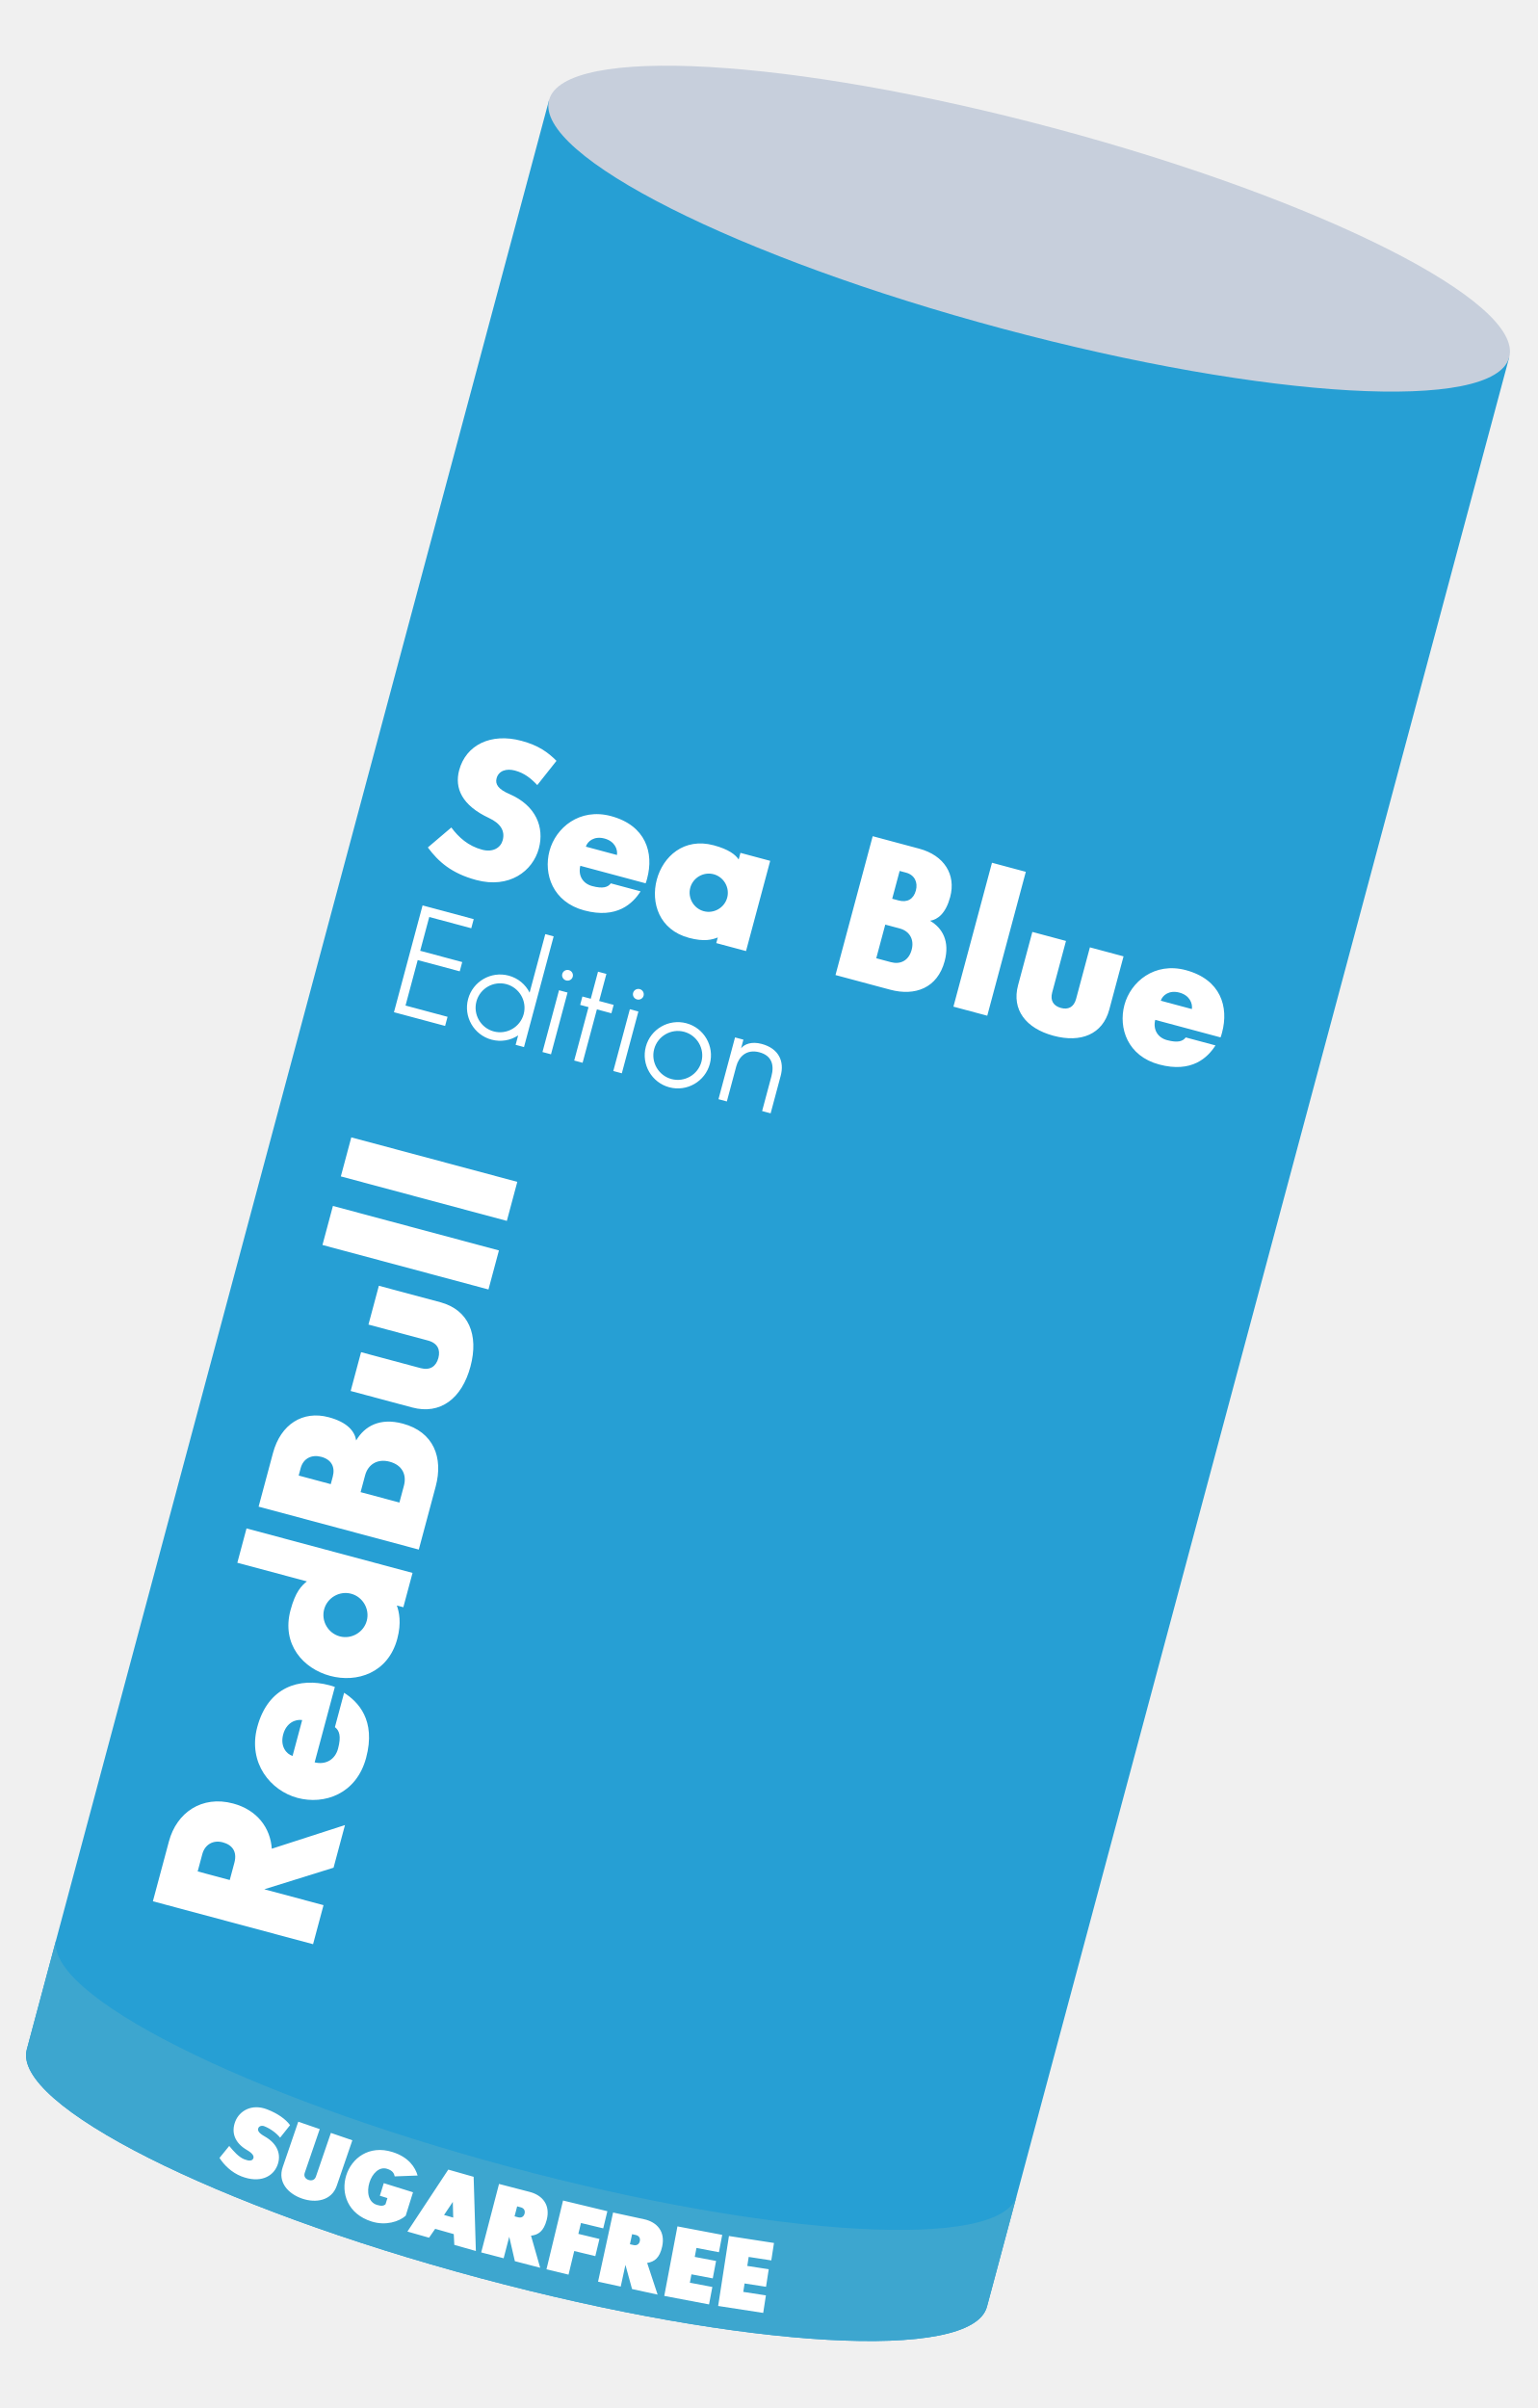
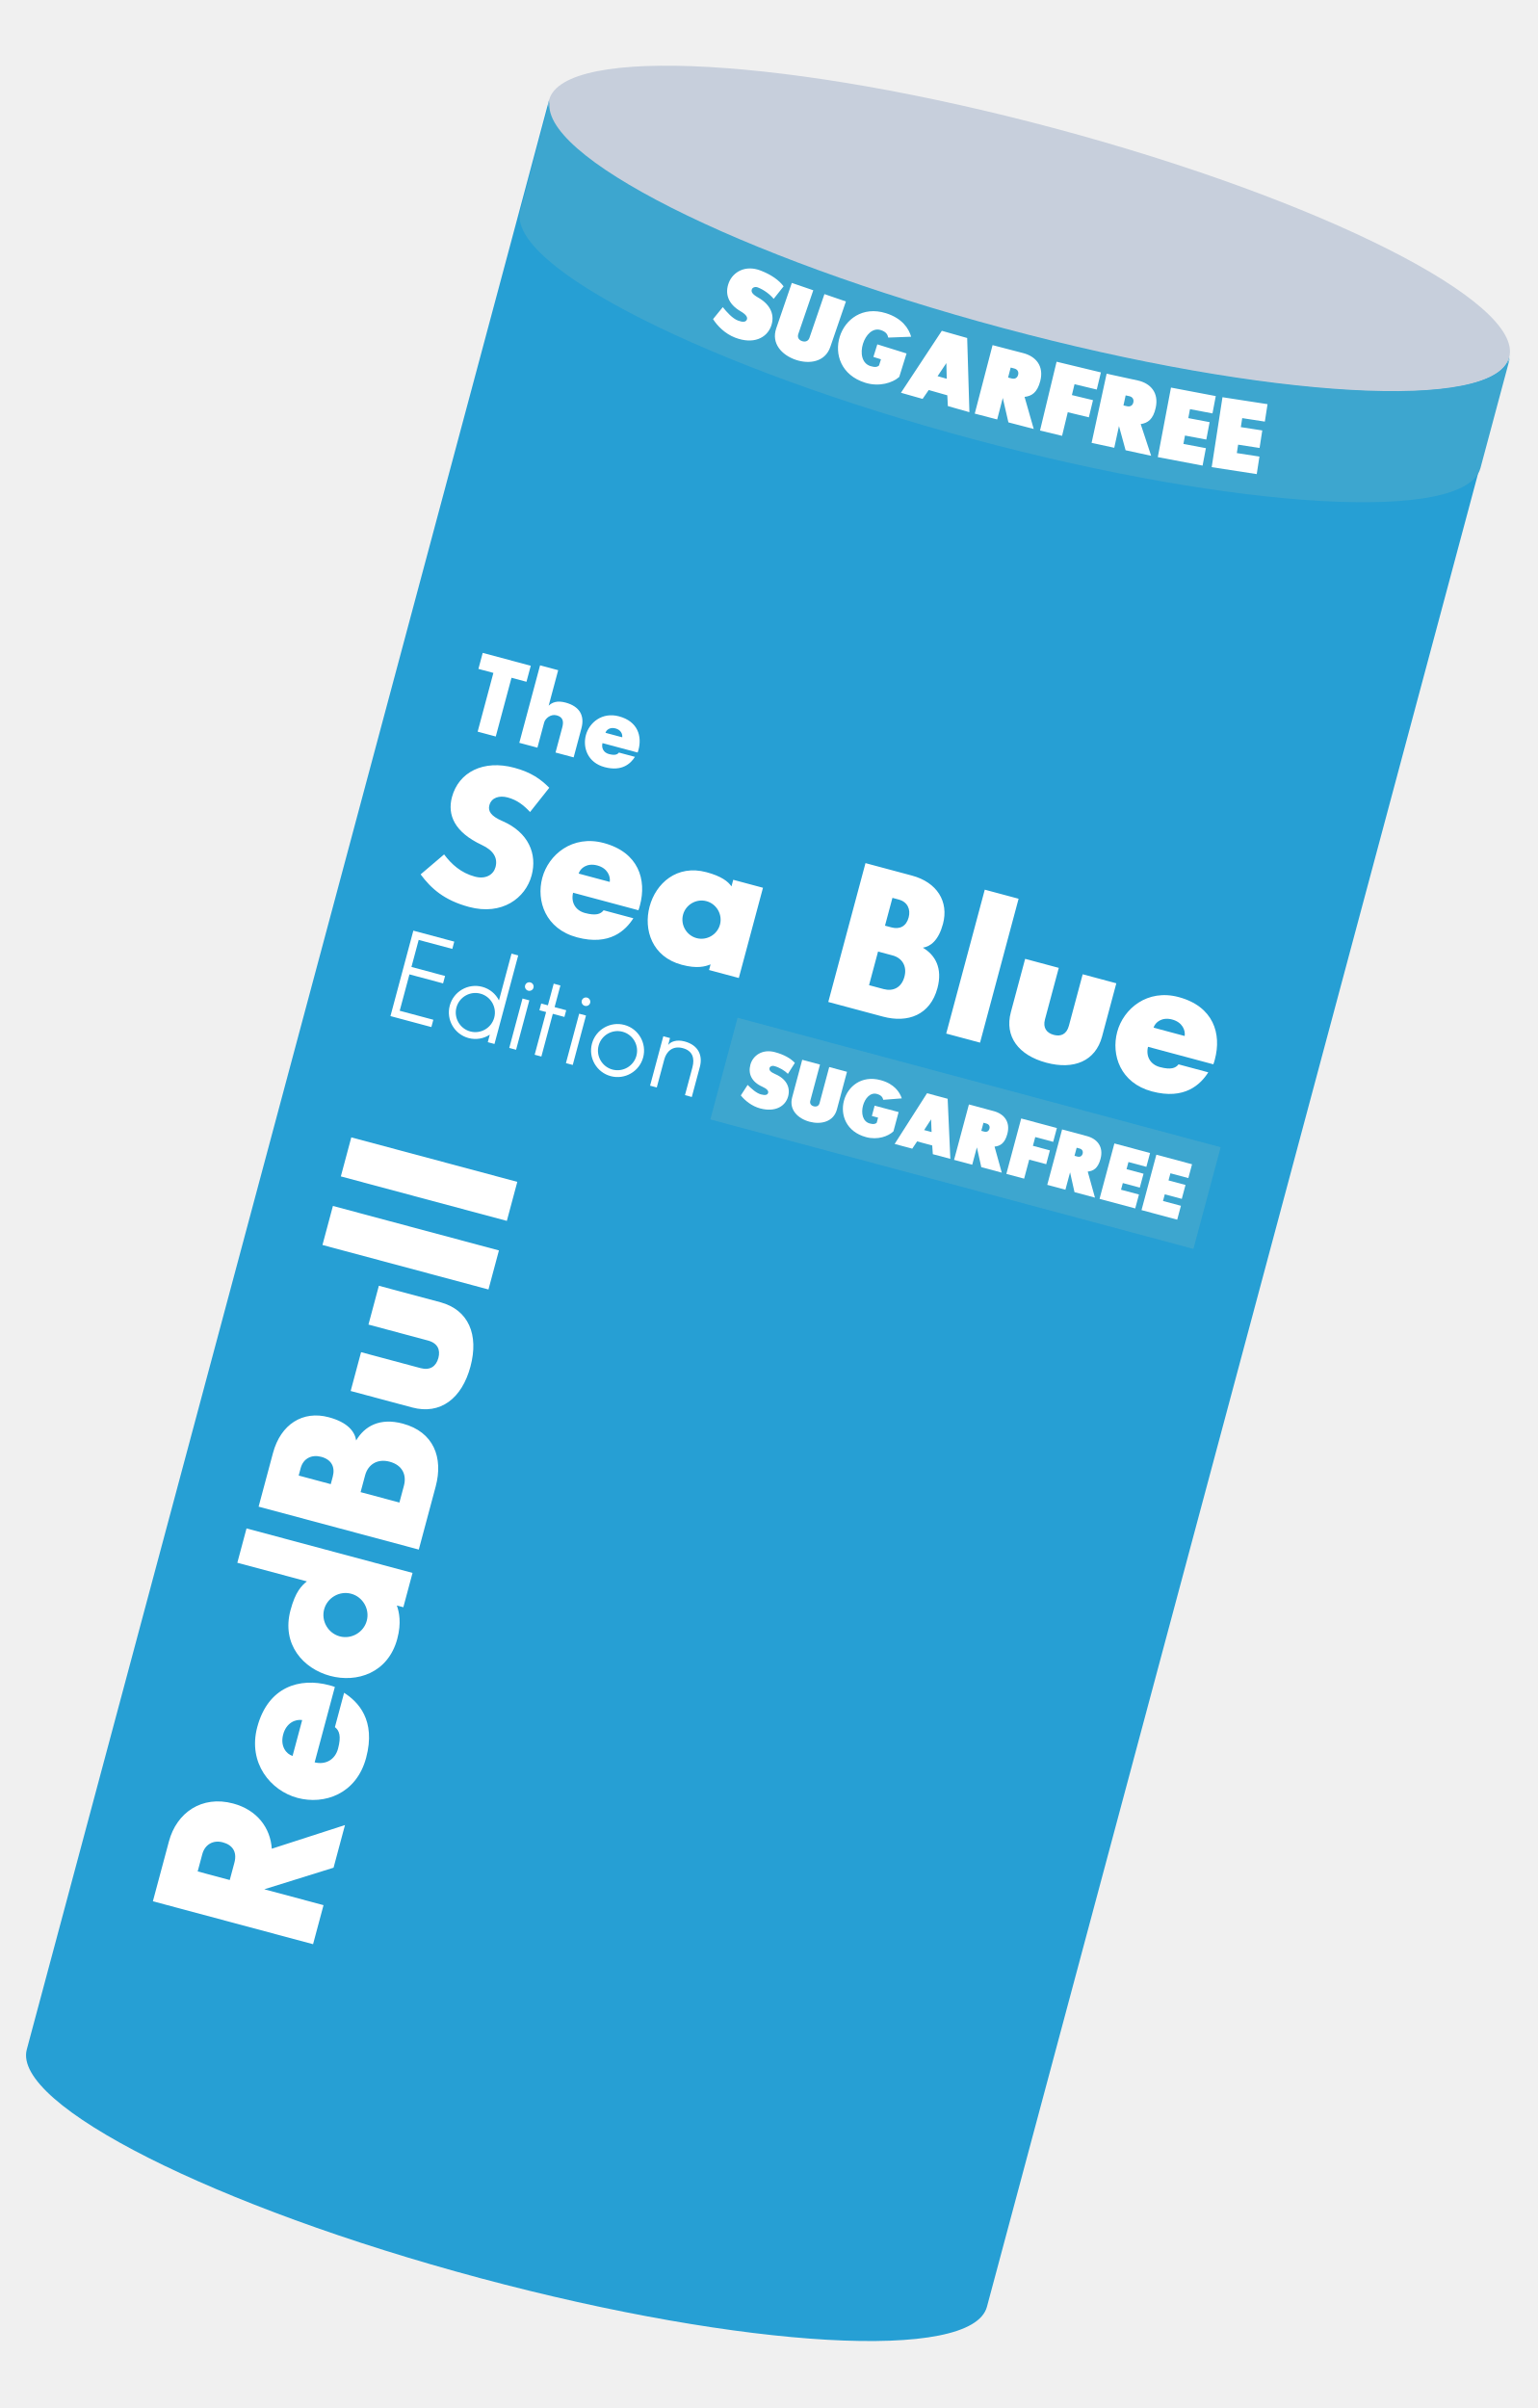
<svg xmlns="http://www.w3.org/2000/svg" width="993" height="1555" viewBox="0 0 993 1555" fill="none">
  <path d="M637.428 1489.62C627.872 1525.28 481.305 1517 310.062 1471.12C138.819 1425.23 7.747 1359.12 17.304 1323.46L354.619 64.578L974.744 230.74L637.428 1489.62Z" fill="#269FD4" />
  <ellipse cx="664.682" cy="147.66" rx="321" ry="66.857" transform="rotate(15 664.682 147.66)" fill="#C7CFDC" />
-   <path d="M36.736 1251.02C36.663 1251.24 36.594 1251.47 36.532 1251.7C26.976 1287.37 158.048 1353.48 329.29 1399.36C500.533 1445.24 647.1 1453.53 656.656 1417.86C656.718 1417.63 656.772 1417.4 656.822 1417.17L656.841 1417.17L637.43 1489.62C627.873 1525.28 481.306 1517 310.064 1471.12C138.821 1425.23 7.749 1359.12 17.305 1323.46L36.717 1251.01L36.736 1251.02Z" fill="#3DA6CF" />
-   <path d="M166.848 1374.24C166.202 1375.91 167.183 1377.45 170.833 1379.55C179.4 1384.37 181.802 1391.47 179.173 1398.28C176.29 1405.74 167.783 1410 155.962 1405.43C149.574 1402.97 144.583 1397.95 141.772 1393.5L148.051 1385.77C150.753 1389.08 154.235 1393.03 157.817 1394.42C160.921 1395.62 162.952 1395.51 163.621 1393.78C164.221 1392.23 162.987 1390.45 159.517 1388.42C151.391 1383.7 149.278 1376.92 151.953 1369.99C154.606 1363.13 162.571 1358.31 172.481 1362.14C179.406 1364.82 184.405 1368.39 187.34 1372.34L180.922 1380.43C178.739 1377.73 174.912 1374.68 170.673 1373.04C169.061 1372.41 167.333 1372.98 166.848 1374.24ZM206.507 1374.89L196.834 1403.1C196.066 1405.34 197.185 1407.01 199.243 1407.71C201.302 1408.42 203.27 1407.81 204.038 1405.57L213.711 1377.36L227.575 1382.11L217.508 1411.47C214.186 1421.16 204.012 1422.81 195.113 1419.76C186.092 1416.67 179.255 1409.18 182.576 1399.5L192.643 1370.13L206.507 1374.89ZM250.015 1400.55C244.821 1398.93 240.381 1403.72 238.609 1409.4C236.781 1415.26 237.744 1422.07 243.427 1423.84C246.42 1424.77 247.871 1424.42 248.966 1423.49L250.223 1419.45L245.335 1417.93L247.868 1409.8L266.748 1415.69L262.025 1430.84C257.748 1434.67 249.117 1437.41 240.074 1434.59C224.372 1429.7 220.116 1416.04 223.602 1404.85C227.087 1393.67 238.374 1384.99 253.405 1389.68C264.098 1393.01 268.237 1399.73 269.715 1404.88L254.928 1405.43C254.507 1403.56 253.681 1401.69 250.015 1400.55ZM289.527 1401.05L305.904 1405.7L307.339 1453.61L293.425 1449.66L293.07 1442.71L281.065 1439.3L277.11 1445.03L263.134 1441.06L289.527 1401.05ZM292.455 1421.91L286.799 1430.35L292.709 1432.03L292.455 1421.91ZM353.093 1433.53C351.158 1440.96 347.597 1443.21 342.967 1443.72L348.883 1464.44L332.531 1460.19L328.896 1444.43L325.285 1458.3L310.792 1454.53L322.302 1410.31L342.122 1415.46C350.421 1417.62 355.592 1423.93 353.093 1433.53ZM332.33 1431.23L334.683 1431.85C336.665 1432.36 338.272 1431.52 338.804 1429.48C339.32 1427.5 338.342 1425.92 336.36 1425.41L334.006 1424.79L332.33 1431.23ZM392.271 1427.92L389.603 1438.99L375.23 1435.53L373.536 1442.56L387.162 1445.84L384.493 1456.92L370.867 1453.63L367.194 1468.88L352.946 1465.44L363.651 1421.02L392.271 1427.92ZM427.676 1450.71C426.045 1458.21 422.579 1460.6 417.972 1461.31L424.726 1481.77L408.215 1478.18L403.942 1462.58L400.898 1476.59L386.263 1473.41L395.967 1428.76L415.98 1433.1C424.36 1434.93 429.782 1441.02 427.676 1450.71ZM406.837 1449.26L409.213 1449.78C411.215 1450.21 412.786 1449.31 413.235 1447.24C413.669 1445.24 412.628 1443.71 410.627 1443.27L408.25 1442.76L406.837 1449.26ZM466.456 1443.2L464.334 1454.4L449.809 1451.64L448.712 1457.43L462.483 1460.04L460.349 1471.29L446.579 1468.68L445.554 1474.09L460.079 1476.85L457.945 1488.1L429.02 1482.62L437.531 1437.72L466.456 1443.2ZM499.889 1448.43L498.152 1459.69L483.541 1457.44L482.643 1463.26L496.495 1465.39L494.749 1476.72L480.897 1474.58L480.057 1480.02L494.669 1482.27L492.922 1493.59L463.826 1489.11L470.793 1443.94L499.889 1448.43Z" fill="white" />
-   <path d="M347.01 506.977C342.92 502.651 338.721 499.238 332.568 497.589C327.168 496.143 322.067 497.602 320.721 502.625C319.745 506.266 321.55 509.576 329.158 512.826C346.157 520.207 351.692 534.207 348.025 547.894C344.088 562.586 328.917 573.998 307.57 568.278C291.497 563.972 283.049 556.324 276.327 547.256L291.491 534.361C296.24 540.748 302.422 546.307 311.337 548.696C318.495 550.614 323.406 547.354 324.684 542.582C326.299 536.555 323.29 531.711 315.75 528.21C298.291 520.033 293.464 508.915 296.56 497.362C300.9 481.164 316.929 473.077 336.769 478.393C347.82 481.354 353.894 485.808 359.414 491.324L347.01 506.977ZM374.8 559.106C373.31 565.167 376.185 570.513 382.463 572.195C389.495 574.08 392.637 572.903 394.507 570.443L413.719 575.591C408.828 583.297 398.532 593.594 377.311 587.907C356.969 582.457 350.902 564.412 354.906 549.469C358.91 534.526 374.359 521.573 394.576 526.99C417.178 533.046 422.399 550.73 417.958 567.306C417.689 568.31 417.386 569.44 416.991 570.411L374.8 559.106ZM398.473 552.125C399.039 548.508 397.077 543.272 390.422 541.489C383.766 539.706 379.45 543.26 378.382 546.742L398.473 552.125ZM497.44 555.898L481.828 614.163L462.615 609.015L463.591 605.373C460.131 606.734 454.996 608.319 444.95 605.627C425.738 600.48 420.198 582.98 424.202 568.037C428.206 553.094 441.754 540.708 460.966 545.856C470.635 548.447 474.96 551.894 477.083 555.02L478.227 550.75L497.44 555.898ZM445.809 573.288C444.06 579.818 448.013 586.664 454.542 588.414C461.072 590.163 467.918 586.21 469.668 579.681C471.417 573.151 467.465 566.305 460.935 564.555C454.405 562.806 447.559 566.758 445.809 573.288ZM613.688 579.241C610.861 589.789 605.748 593.802 600.689 594.6C608.714 599.307 613.553 607.871 610.121 620.68C605.478 638.008 591.101 643.443 574.903 639.102L539.617 629.648L563.641 539.99L593.652 548.032C609.851 552.372 617.557 564.8 613.688 579.241ZM576.237 580.377L580.381 581.487C585.906 582.967 590.012 580.703 591.526 575.052C592.94 569.778 590.718 565.011 585.193 563.53L581.049 562.42L576.237 580.377ZM565.942 618.801L575.359 621.325C581.387 622.94 586.883 620.509 588.801 613.352C590.651 606.446 587.208 601.216 581.18 599.601L571.762 597.078L565.942 618.801ZM637.633 655.911L615.784 650.056L640.682 557.134L662.531 562.989L637.633 655.911ZM688.479 607.625L679.563 640.902C678.116 646.301 680.582 649.654 685.228 650.899C689.749 652.11 693.527 650.565 695.008 645.04L703.924 611.764L725.648 617.585L716.429 651.991C712.189 667.813 698.248 673.633 680.417 668.855C662.586 664.077 653.297 652.033 657.536 636.211L666.755 601.805L688.479 607.625ZM746.115 658.6C744.626 664.661 747.5 670.007 753.779 671.689C760.81 673.573 763.952 672.396 765.822 669.937L785.035 675.085C780.143 682.791 769.848 693.087 748.626 687.401C728.284 681.95 722.218 663.905 726.222 648.962C730.226 634.02 745.674 621.067 765.891 626.484C788.494 632.54 793.715 650.224 789.274 666.799C789.004 667.804 788.702 668.934 788.307 669.905L746.115 658.6ZM769.789 651.619C770.354 648.002 768.392 642.766 761.737 640.983C755.082 639.199 750.765 642.753 749.697 646.236L769.789 651.619Z" fill="white" />
-   <path d="M304.378 599.433L277.235 592.16L271.386 613.99L298.528 621.263L296.924 627.251L269.781 619.979L261.913 649.343L289.056 656.616L287.477 662.508L254.442 653.656L272.922 584.689L305.957 593.541L304.378 599.433ZM352.174 603.233L357.584 604.682L338.431 676.161L333.022 674.711L334.652 668.626C329.746 671.867 323.542 673 317.457 671.369C306.059 668.315 299.27 656.557 302.324 645.159C305.378 633.761 317.136 626.973 328.534 630.027C334.619 631.658 339.426 635.741 342.055 641.001L352.174 603.233ZM307.708 646.705C305.456 655.109 310.476 663.805 318.88 666.056C327.284 668.308 335.979 663.288 338.231 654.884C340.483 646.481 335.462 637.785 327.059 635.533C318.655 633.281 309.959 638.302 307.708 646.705ZM366.558 640.941L355.869 680.833L350.363 679.358L361.052 639.465L366.558 640.941ZM369.907 630.76C369.415 632.596 367.482 633.63 365.646 633.139C363.811 632.647 362.654 630.784 363.146 628.949C363.663 627.017 365.597 625.982 367.432 626.474C369.267 626.966 370.425 628.829 369.907 630.76ZM380.106 650.368L374.697 648.919L376.147 643.51L381.556 644.959L386.24 627.476L391.649 628.925L386.965 646.409L396.334 648.919L394.885 654.328L385.515 651.818L376.276 686.301L370.866 684.852L380.106 650.368ZM412.308 653.199L401.618 693.092L396.113 691.617L406.802 651.724L412.308 653.199ZM415.657 643.019C415.165 644.854 413.231 645.889 411.396 645.397C409.561 644.905 408.403 643.042 408.895 641.207C409.413 639.275 411.346 638.241 413.182 638.732C415.017 639.224 416.174 641.087 415.657 643.019ZM458.46 686.996C455.405 698.394 443.648 705.182 432.25 702.128C420.852 699.074 414.064 687.316 417.118 675.918C420.172 664.52 431.93 657.732 443.327 660.786C454.725 663.84 461.514 675.598 458.46 686.996ZM422.501 677.464C420.249 685.868 425.27 694.563 433.674 696.815C442.077 699.067 450.773 694.046 453.024 685.643C455.276 677.239 450.256 668.544 441.852 666.292C433.449 664.04 424.753 669.061 422.501 677.464ZM464.041 709.818L474.73 669.925L480.139 671.374L478.638 676.977C480.696 674.319 485.362 672.36 491.93 674.12C503.135 677.122 506.681 685.526 504.222 694.702L497.726 718.947L492.22 717.472L498.224 695.062C500.269 687.432 498.208 681.6 490.481 679.529C481.981 677.251 477.137 682.579 475.532 688.568L469.45 711.267L464.041 709.818Z" fill="white" />
+   <path d="M342.801 429.923L340.029 440.268L330.36 437.677L320.196 475.609L308.499 472.475L318.662 434.543L308.994 431.952L311.765 421.607L342.801 429.923ZM335.402 479.684L348.809 429.649L360.507 432.783L354.365 455.705C356.608 453.552 359.857 452.248 365.266 453.698C374.191 456.089 377.76 461.973 375.531 470.29L370.495 489.087L358.797 485.952L363.127 469.792C364.142 466.006 363.767 463.079 359.507 461.938C355.585 460.887 352.118 464.089 351.466 466.523L347.1 482.818L335.402 479.684ZM389.118 479.873C388.316 483.136 389.863 486.015 393.244 486.921C397.031 487.936 398.722 487.302 399.729 485.977L410.075 488.749C407.441 492.899 401.897 498.443 390.47 495.381C379.516 492.446 376.25 482.73 378.406 474.684C380.562 466.637 388.88 459.663 399.766 462.58C411.937 465.841 414.748 475.363 412.357 484.288C412.212 484.829 412.049 485.437 411.836 485.96L389.118 479.873ZM401.865 476.114C402.169 474.166 401.113 471.347 397.53 470.387C393.946 469.426 391.622 471.34 391.047 473.215L401.865 476.114Z" fill="white" />
+   <path d="M342.352 524.364C338.262 520.038 334.063 516.625 327.91 514.976C322.51 513.529 317.409 514.989 316.063 520.012C315.087 523.653 316.892 526.963 324.5 530.213C341.499 537.594 347.034 551.594 343.367 565.281C339.43 579.973 324.259 591.385 302.912 585.665C286.839 581.358 278.391 573.711 271.669 564.642L286.833 551.748C291.582 558.134 297.763 563.694 306.679 566.083C313.836 568.001 318.747 564.741 320.026 559.969C321.641 553.941 318.632 549.098 311.091 545.597C293.633 537.419 288.806 526.301 291.902 514.749C296.242 498.55 312.271 490.463 332.111 495.78C343.161 498.74 349.236 503.194 354.756 508.711L342.352 524.364ZM370.142 576.493C368.652 582.554 371.526 587.9 377.805 589.582C384.837 591.466 387.978 590.289 389.849 587.83L409.061 592.978C404.17 600.684 393.874 610.98 372.653 605.294C352.31 599.843 346.244 581.798 350.248 566.856C354.252 551.913 369.701 538.96 389.918 544.377C412.52 550.433 417.741 568.117 413.3 584.692C413.031 585.697 412.728 586.827 412.333 587.798L370.142 576.493ZM393.815 569.512C394.38 565.895 392.419 560.659 385.763 558.876C379.108 557.092 374.791 560.646 373.724 564.129L393.815 569.512ZM492.781 573.285L477.169 631.55L457.957 626.402L458.933 622.76C455.473 624.121 450.338 625.706 440.292 623.014C421.08 617.866 415.54 600.366 419.544 585.423C423.548 570.481 437.095 558.095 456.308 563.243C465.977 565.833 470.302 569.28 472.425 572.406L473.569 568.137L492.781 573.285ZM441.151 590.675C439.402 597.204 443.354 604.051 449.884 605.8C456.414 607.55 463.26 603.597 465.01 597.067C466.759 590.538 462.807 583.692 456.277 581.942C449.747 580.192 442.901 584.145 441.151 590.675ZM609.029 596.628C606.203 607.175 601.09 611.189 596.031 611.987C604.056 616.694 608.895 625.258 605.463 638.066C600.819 655.395 586.443 660.829 570.244 656.489L534.959 647.034L558.983 557.377L588.994 565.419C605.193 569.759 612.899 582.187 609.029 596.628ZM571.579 597.763L575.723 598.874C581.248 600.354 585.354 598.09 586.868 592.439C588.281 587.165 586.06 582.398 580.534 580.917L576.391 579.807L571.579 597.763ZM561.283 636.188L570.701 638.711C576.729 640.326 582.225 637.896 584.143 630.739C585.993 623.832 582.549 618.603 576.522 616.988L567.104 614.464L561.283 636.188ZM632.975 673.298L611.125 667.443L636.024 574.521L657.873 580.375L632.975 673.298ZM683.821 625.012L674.904 658.288C673.458 663.688 675.924 667.04 680.57 668.285C685.091 669.497 688.869 667.952 690.35 662.427L699.266 629.151L720.99 634.972L711.77 669.378C707.531 685.2 693.59 691.02 675.759 686.242C657.928 681.464 648.638 669.419 652.878 653.598L662.097 619.191L683.821 625.012ZM741.457 675.986C739.968 682.047 742.842 687.394 749.12 689.076C756.152 690.96 759.294 689.783 761.164 687.323L780.377 692.471C775.485 700.178 765.19 710.474 743.968 704.788C723.626 699.337 717.559 681.292 721.563 666.349C725.567 651.406 741.016 638.453 761.233 643.871C783.836 649.927 789.057 667.611 784.615 684.186C784.346 685.191 784.043 686.321 783.649 687.292L741.457 675.986ZM765.13 669.006C765.696 665.389 763.734 660.153 757.079 658.369C750.424 656.586 746.107 660.14 745.039 663.622L765.13 669.006Z" fill="white" />
+   <path d="M292.127 612.779L270.413 606.96L265.734 624.424L287.448 630.243L286.164 635.034L264.45 629.215L258.156 652.707L279.87 658.525L278.607 663.239L252.179 656.157L266.963 600.984L293.39 608.065L292.127 612.779ZM330.365 615.819L334.692 616.978L319.37 674.161L315.042 673.002L316.347 668.133C312.422 670.726 307.458 671.632 302.59 670.328C293.472 667.884 288.041 658.478 290.485 649.36C292.928 640.242 302.334 634.811 311.452 637.254C316.32 638.559 320.166 641.825 322.269 646.033L330.365 615.819ZM294.791 650.597C292.99 657.32 297.006 664.276 303.729 666.078C310.452 667.879 317.408 663.863 319.21 657.14C321.011 650.417 316.995 643.46 310.272 641.659C303.549 639.858 296.593 643.874 294.791 650.597ZM341.872 645.985L333.32 677.899L328.916 676.719L337.467 644.805L341.872 645.985ZM344.551 637.841C344.157 639.309 342.61 640.137 341.142 639.743C339.674 639.35 338.748 637.86 339.141 636.391C339.556 634.846 341.103 634.018 342.571 634.411C344.039 634.805 344.965 636.295 344.551 637.841ZM352.71 653.527L348.383 652.368L349.542 648.04L353.87 649.2L357.617 635.213L361.945 636.373L358.197 650.359L365.692 652.368L364.533 656.695L357.037 654.687L349.646 682.273L345.318 681.114L352.71 653.527ZM378.471 655.792L369.92 687.706L365.515 686.526L374.066 654.611L378.471 655.792ZM381.15 647.648C380.757 649.116 379.21 649.944 377.742 649.55C376.273 649.157 375.348 647.666 375.741 646.198C376.155 644.653 377.702 643.825 379.17 644.218C380.639 644.612 381.564 646.102 381.15 647.648ZM415.393 682.829C412.949 691.947 403.543 697.378 394.425 694.935C385.307 692.491 379.876 683.085 382.319 673.967C384.763 664.849 394.169 659.418 403.287 661.861C412.405 664.305 417.836 673.711 415.393 682.829ZM386.626 675.204C384.825 681.927 388.841 688.883 395.564 690.685C402.287 692.486 409.243 688.47 411.045 681.747C412.846 675.024 408.83 668.067 402.107 666.266C395.384 664.465 388.427 668.481 386.626 675.204ZM419.857 701.087L428.409 669.172L432.736 670.332L431.535 674.814C433.182 672.688 436.915 671.12 442.169 672.528C451.133 674.93 453.97 681.653 452.002 688.994L446.805 708.39L442.401 707.21L447.204 689.282C448.84 683.178 447.192 678.512 441.01 676.856C434.21 675.034 430.334 679.296 429.051 684.087L424.185 702.246L419.857 701.087Z" fill="white" />
+   <rect width="323" height="67.972" transform="translate(476.379 657.236) rotate(15)" fill="#3DA6CF" />
+   <path d="M497.017 689.68C496.641 691.083 497.566 692.244 500.688 693.618C508.009 696.761 510.559 702.277 509.028 707.99C507.35 714.253 500.862 718.422 490.941 715.764C485.58 714.327 481.123 710.716 478.474 707.375L482.866 700.604C485.33 703.036 488.477 705.92 491.483 706.726C494.089 707.424 495.717 707.162 496.106 705.709C496.455 704.406 495.307 703.078 492.335 701.744C485.378 698.645 483.089 693.36 484.646 687.547C486.19 681.785 492.194 677.218 500.511 679.446C506.324 681.004 510.662 683.455 513.368 686.382L508.895 693.454C506.903 691.47 503.554 689.337 499.996 688.384C498.643 688.022 497.299 688.628 497.017 689.68Z" fill="white" />
+   <path d="M529.601 687.456L523.345 710.805C522.848 712.659 523.846 713.947 525.549 714.403C527.253 714.86 528.811 714.257 529.308 712.403L535.564 689.053L547.038 692.128L540.527 716.43C538.379 724.447 530.243 726.348 522.877 724.375C515.412 722.374 509.467 716.7 511.615 708.683L518.127 684.381L529.601 687.456Z" fill="white" />
+   <path d="M566.331 706.427C562.072 705.286 558.632 709.305 557.383 713.965C556.094 718.775 557.097 724.253 561.757 725.502C564.212 726.159 565.375 725.827 566.232 725.036L567.118 721.729L563.109 720.655L564.895 713.99L580.378 718.139L577.048 730.565C573.709 733.806 566.81 736.307 559.394 734.32C546.516 730.87 542.623 719.945 545.08 710.776C547.537 701.606 556.394 694.205 568.721 697.508C577.489 699.858 581.062 705.165 582.427 709.29L570.47 710.221C570.067 708.717 569.337 707.233 566.331 706.427Z" fill="white" />
+   <path d="M598.726 705.978L612.054 709.549L613.792 748.359L602.468 745.325L602.097 739.694L592.327 737.076L589.19 741.767L577.816 738.719L598.726 705.978ZM601.349 722.845L596.866 729.754L601.677 731.042L601.349 722.845Z" fill="white" />
+   <path d="M650.605 732.23C648.994 738.243 646.094 740.044 642.338 740.434L647.013 757.261L633.785 753.716L630.93 740.921L627.922 752.145L616.197 749.004L625.783 713.228L641.818 717.524C648.532 719.323 652.686 724.464 650.605 732.23ZM633.789 730.249L635.693 730.759C637.297 731.189 638.604 730.519 639.047 728.865C639.477 727.262 638.693 725.978 637.09 725.548L635.186 725.038L633.789 730.249Z" fill="white" />
+   <path d="M682.6 728.452L680.21 737.371L668.636 734.269L667.119 739.931L678.092 742.872L675.702 751.79L664.729 748.85L661.44 761.126L649.965 758.052L659.551 722.276L682.6 728.452Z" fill="white" />
+   <path d="M710.791 748.357C709.18 754.37 706.281 756.171 702.525 756.561L707.199 773.388L693.971 769.843L691.116 757.048L688.109 768.272L676.384 765.131L685.97 729.355L702.004 733.651C708.718 735.45 712.872 740.591 710.791 748.357ZM693.976 746.376L695.88 746.886C697.483 747.316 698.791 746.645 699.234 744.992C699.663 743.389 698.88 742.104 697.276 741.675L695.372 741.165L693.976 746.376Z" fill="white" />
+   <path d="M742.787 744.579L740.397 753.498L728.822 750.396L727.587 755.006L738.561 757.946L736.157 766.915L725.184 763.975L724.029 768.284L735.604 771.386L733.201 780.355L710.152 774.179L719.738 738.403L742.787 744.579Z" fill="white" />
+   <path d="M769.895 751.842L767.505 760.761L755.931 757.66L754.696 762.27L765.669 765.21L763.266 774.179L752.292 771.239L751.138 775.548L762.712 778.649L760.309 787.618L737.26 781.442L746.846 745.666L769.895 751.842Z" fill="white" />
  <path d="M208.951 1230.28L202.196 1255.49L98.745 1227.77L109.111 1189.09C114.08 1170.54 130.317 1159.21 150.601 1164.64C166.104 1168.8 174.641 1180.4 175.543 1193.84L222.81 1178.56L215.434 1206.09L170.7 1220.03L208.951 1230.28ZM148.387 1214.05L151.377 1202.9C153.318 1195.65 149.97 1191.34 143.885 1189.71C137.799 1188.08 132.366 1190.97 130.657 1197.35L127.668 1208.5L148.387 1214.05ZM203.224 1138.06C210.218 1139.78 216.386 1136.46 218.327 1129.22C220.501 1121.1 219.143 1117.48 216.305 1115.32L222.245 1093.15C231.137 1098.8 243.018 1110.68 236.456 1135.16C230.167 1158.64 209.346 1165.63 192.104 1161.01C174.863 1156.39 159.917 1138.57 166.167 1115.24C173.155 1089.16 193.56 1083.14 212.685 1088.26C213.844 1088.57 215.148 1088.92 216.269 1089.38L203.224 1138.06ZM195.169 1110.75C190.996 1110.09 184.954 1112.36 182.897 1120.04C180.839 1127.71 184.94 1132.7 188.958 1133.93L195.169 1110.75ZM153.283 1009.17L159.223 986.997L266.441 1015.73L260.501 1037.89L256.299 1036.77C257.724 1040.72 259.387 1047.85 256.592 1058.28C250.652 1080.45 230.46 1086.84 213.218 1082.22C195.976 1077.6 181.685 1061.97 187.625 1039.8C190.809 1027.92 194.62 1024.12 198.199 1021.2L153.283 1009.17ZM219.433 1056.71C226.967 1058.72 234.866 1054.16 236.885 1046.63C238.904 1039.1 234.343 1031.2 226.809 1029.18C219.275 1027.16 211.375 1031.72 209.356 1039.25C207.338 1046.79 211.898 1054.69 219.433 1056.71ZM212.315 915.198C224.486 918.459 229.117 924.359 230.037 930.196C235.469 920.936 245.35 915.353 260.129 919.313C280.124 924.671 286.394 941.259 281.386 959.95L270.477 1000.66L167.026 972.944L176.305 938.315C181.313 919.625 195.653 910.733 212.315 915.198ZM213.626 958.409L214.907 953.628C216.615 947.253 214.002 942.515 207.482 940.768C201.397 939.138 195.896 941.701 194.188 948.076L192.907 952.858L213.626 958.409ZM257.962 970.289L260.873 959.423C262.737 952.468 259.933 946.126 251.674 943.913C243.705 941.778 237.671 945.752 235.808 952.706L232.896 963.573L257.962 970.289ZM233.2 873.187L271.595 883.475C277.826 885.145 281.694 882.299 283.13 876.938C284.528 871.722 282.746 867.362 276.371 865.654L237.975 855.366L244.691 830.3L284.391 840.938C302.647 845.829 309.362 861.916 303.849 882.49C298.337 903.064 284.439 913.782 266.183 908.891L226.483 898.253L233.2 873.187ZM322.239 807.483L315.484 832.694L208.266 803.965L215.021 778.755L322.239 807.483ZM334.106 763.196L327.351 788.407L220.133 759.678L226.888 734.467L334.106 763.196Z" fill="white" />
+   <path d="M355.495 63.583C355.422 63.81 355.353 64.037 355.292 64.268C345.735 99.934 476.808 166.043 648.05 211.927C819.293 257.811 965.859 266.095 975.416 230.429C975.478 230.199 975.532 229.968 975.582 229.735L975.601 229.74L956.19 302.184C946.633 337.85 800.066 329.567 628.823 283.683C457.581 237.798 326.508 171.688 336.065 136.023L355.477 63.578L355.495 63.583Z" fill="#3DA6CF" />
+   <path d="M485.608 186.802C484.962 188.474 485.943 190.019 489.593 192.115C498.16 196.934 500.562 204.037 497.932 210.843C495.05 218.305 486.543 222.566 474.722 217.999C468.334 215.532 463.342 210.516 460.532 206.068L466.811 198.34C469.513 201.647 472.994 205.6 476.576 206.983C479.681 208.183 481.712 208.076 482.381 206.344C482.98 204.792 481.747 203.012 478.276 200.985C470.15 196.268 468.038 189.482 470.713 182.557C473.365 175.692 481.331 170.879 491.241 174.708C498.166 177.383 503.165 180.961 506.1 184.907L499.682 192.994C497.499 190.298 493.671 187.242 489.433 185.604C487.821 184.981 486.092 185.548 485.608 186.802ZM525.267 187.453L515.594 215.665C514.826 217.905 515.945 219.574 518.003 220.28C520.061 220.985 522.03 220.375 522.798 218.135L532.471 189.923L546.335 194.676L536.267 224.039C532.946 233.725 522.772 235.379 513.872 232.327C504.852 229.234 498.014 221.748 501.336 212.062L511.403 182.7L525.267 187.453ZM568.775 213.118C563.581 211.499 559.141 216.282 557.369 221.964C555.541 227.83 556.504 234.633 562.186 236.404C565.18 237.338 566.631 236.985 567.726 236.053L568.983 232.02L564.095 230.497L566.628 222.37L585.508 228.255L580.785 243.408C576.507 247.237 567.877 249.977 558.834 247.158C543.131 242.263 538.876 228.602 542.362 217.42C545.847 206.239 557.134 197.557 572.165 202.242C582.857 205.575 586.997 212.296 588.474 217.449L573.688 218.001C573.267 216.127 572.441 214.261 568.775 213.118ZM608.287 213.619L624.664 218.268L626.099 266.177L612.185 262.227L611.83 255.274L599.825 251.866L595.869 257.596L581.894 253.628L608.287 213.619ZM611.215 234.475L605.559 242.916L611.469 244.594L611.215 234.475ZM671.853 246.097C669.918 253.529 666.357 255.777 661.726 256.291L667.642 277.009L651.291 272.753L647.656 256.993L644.045 270.867L629.552 267.095L641.062 222.872L660.881 228.031C669.181 230.191 674.351 236.497 671.853 246.097ZM651.089 243.801L653.443 244.413C655.425 244.929 657.032 244.091 657.564 242.047C658.08 240.065 657.102 238.488 655.12 237.972L652.766 237.359L651.089 243.801ZM711.031 240.483L708.362 251.558L693.99 248.095L692.296 255.126L705.922 258.409L703.253 269.484L689.627 266.201L685.953 281.444L671.705 278.011L682.41 233.586L711.031 240.483ZM746.436 263.276C744.805 270.781 741.338 273.171 736.732 273.873L743.486 294.334L726.975 290.746L722.702 275.147L719.658 289.156L705.023 285.976L714.726 241.322L734.739 245.671C743.12 247.492 748.542 253.582 746.436 263.276ZM725.596 261.826L727.973 262.342C729.974 262.777 731.546 261.874 731.994 259.81C732.429 257.809 731.388 256.273 729.386 255.838L727.01 255.322L725.596 261.826ZM785.216 255.771L783.094 266.963L768.569 264.21L767.472 269.995L781.243 272.605L779.109 283.861L765.338 281.25L764.313 286.658L778.839 289.411L776.705 300.667L747.78 295.184L756.291 250.287L785.216 255.771ZM818.649 260.999L816.912 272.257L802.301 270.004L801.403 275.823L815.255 277.96L813.509 289.282L799.656 287.145L798.817 292.584L813.428 294.838L811.682 306.16L782.586 301.672L789.553 256.51L818.649 260.999Z" fill="white" />
</svg>
